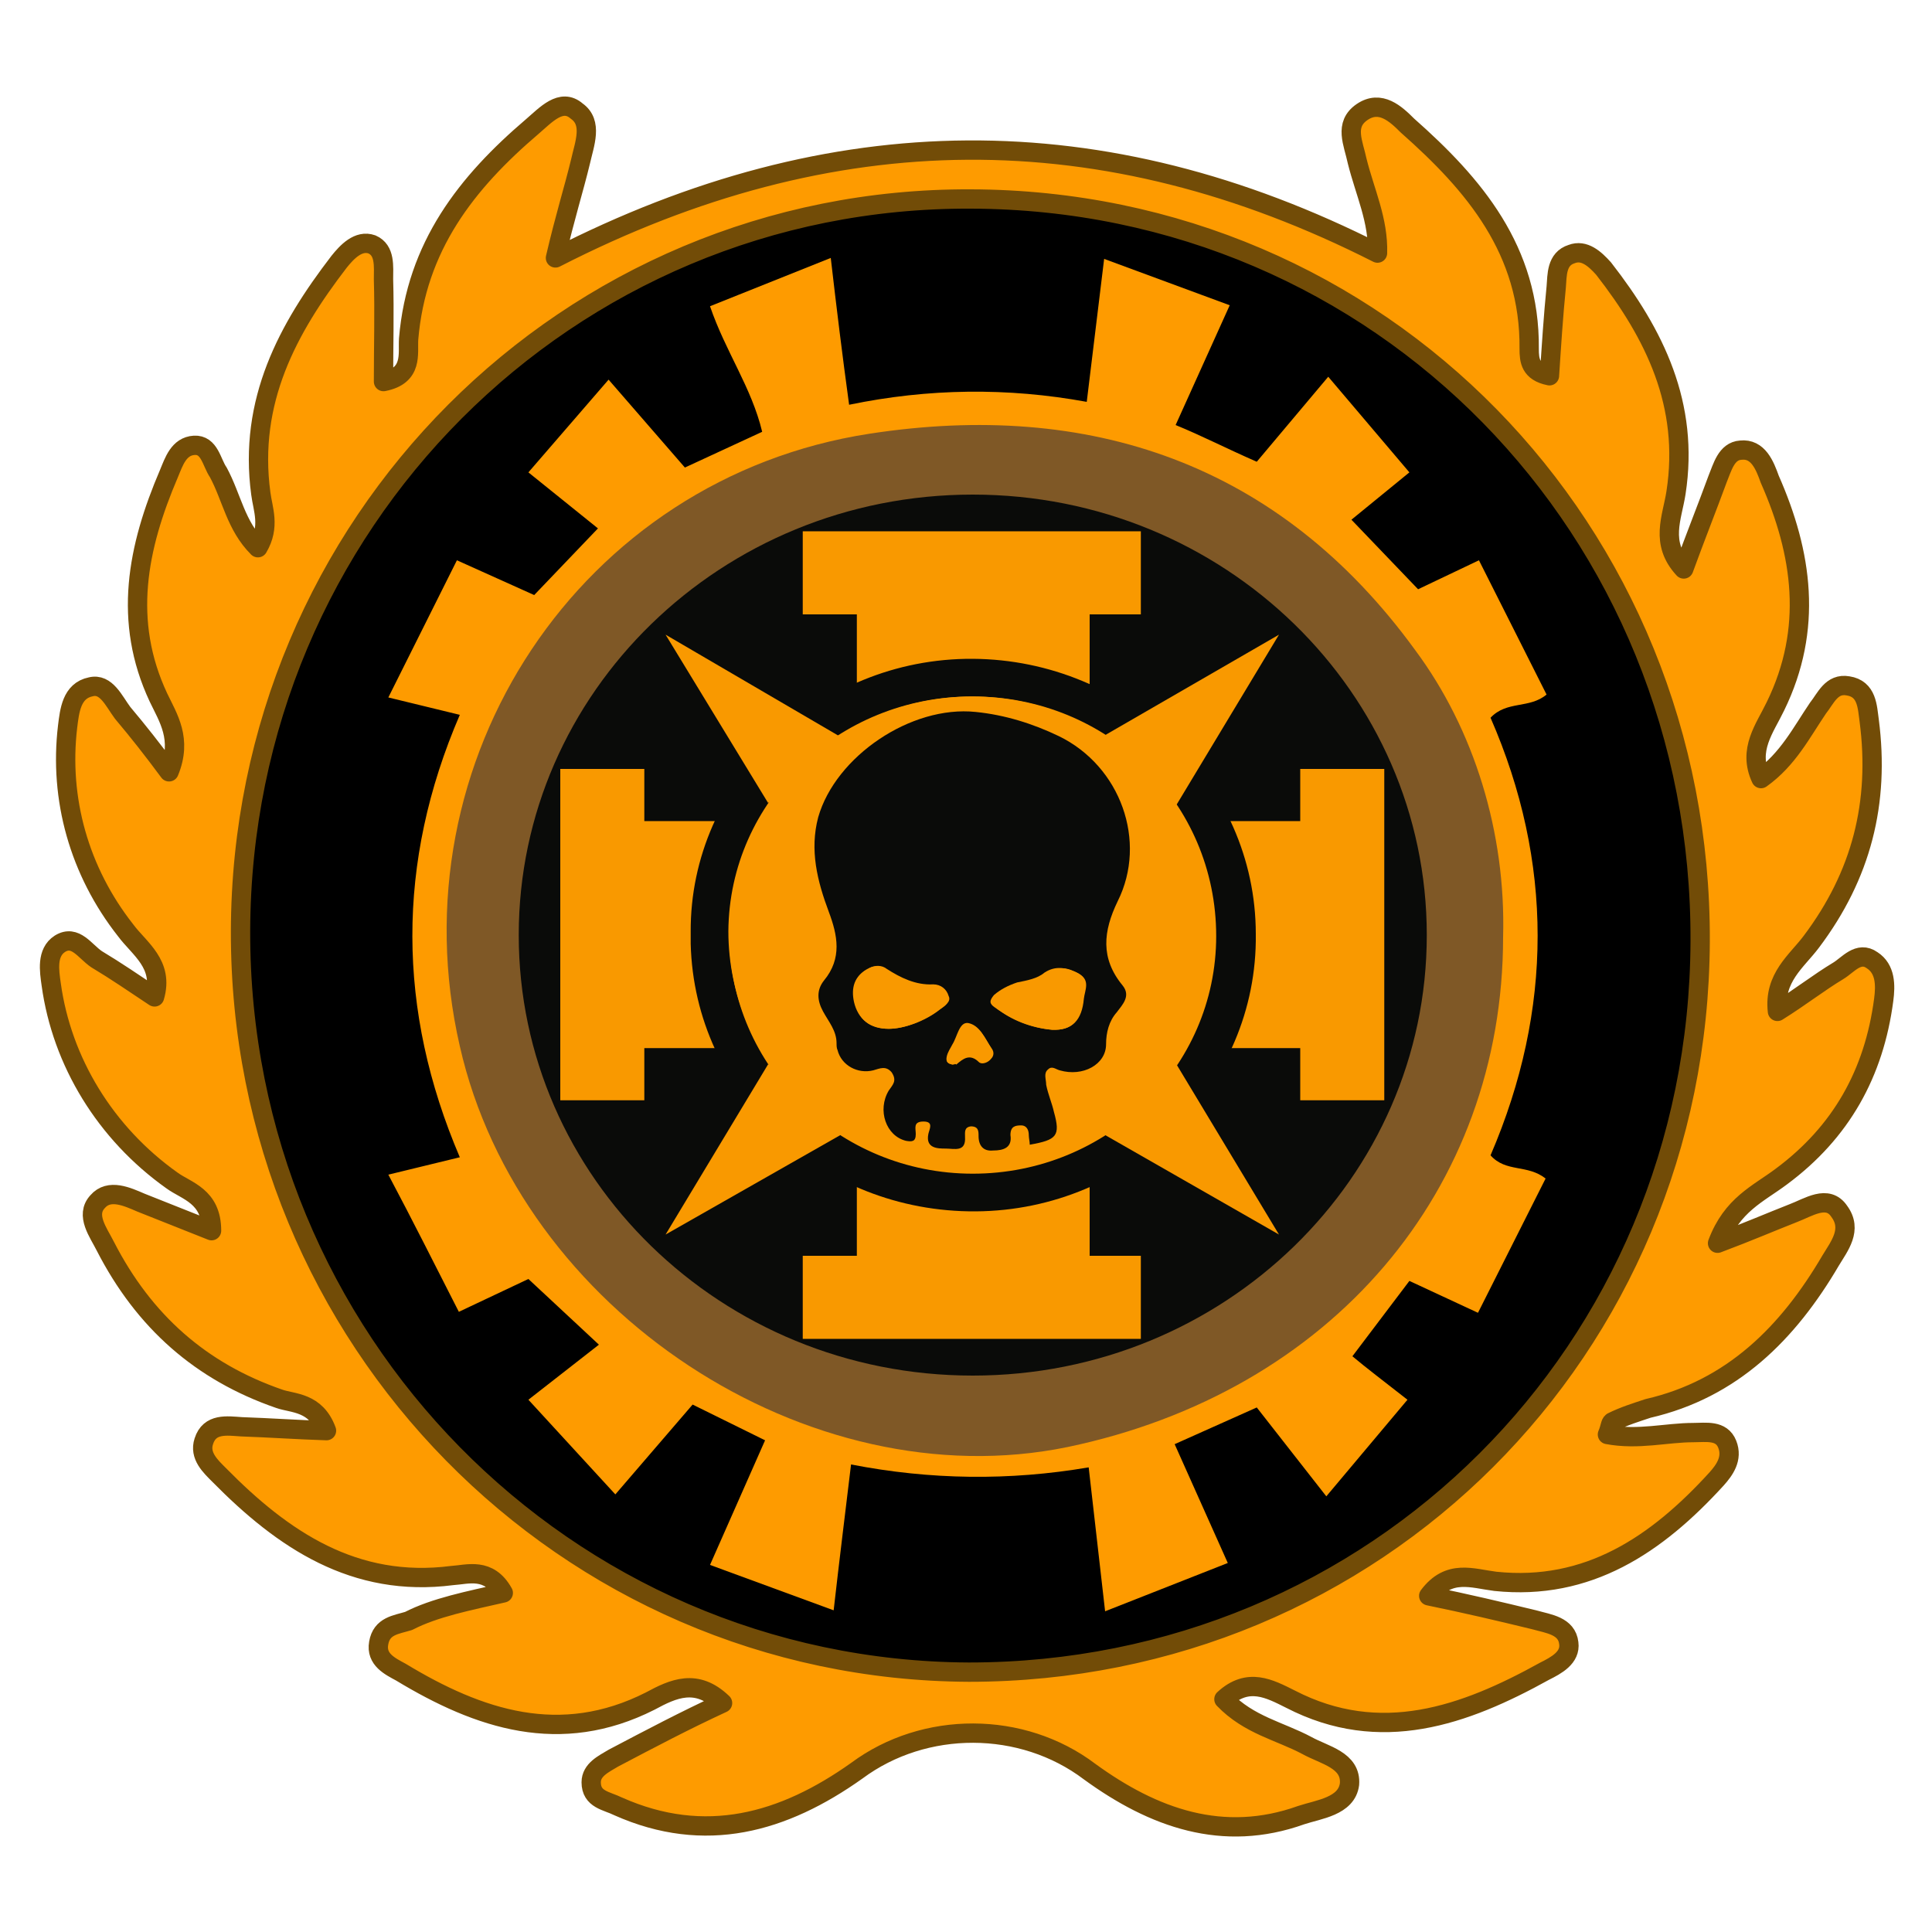
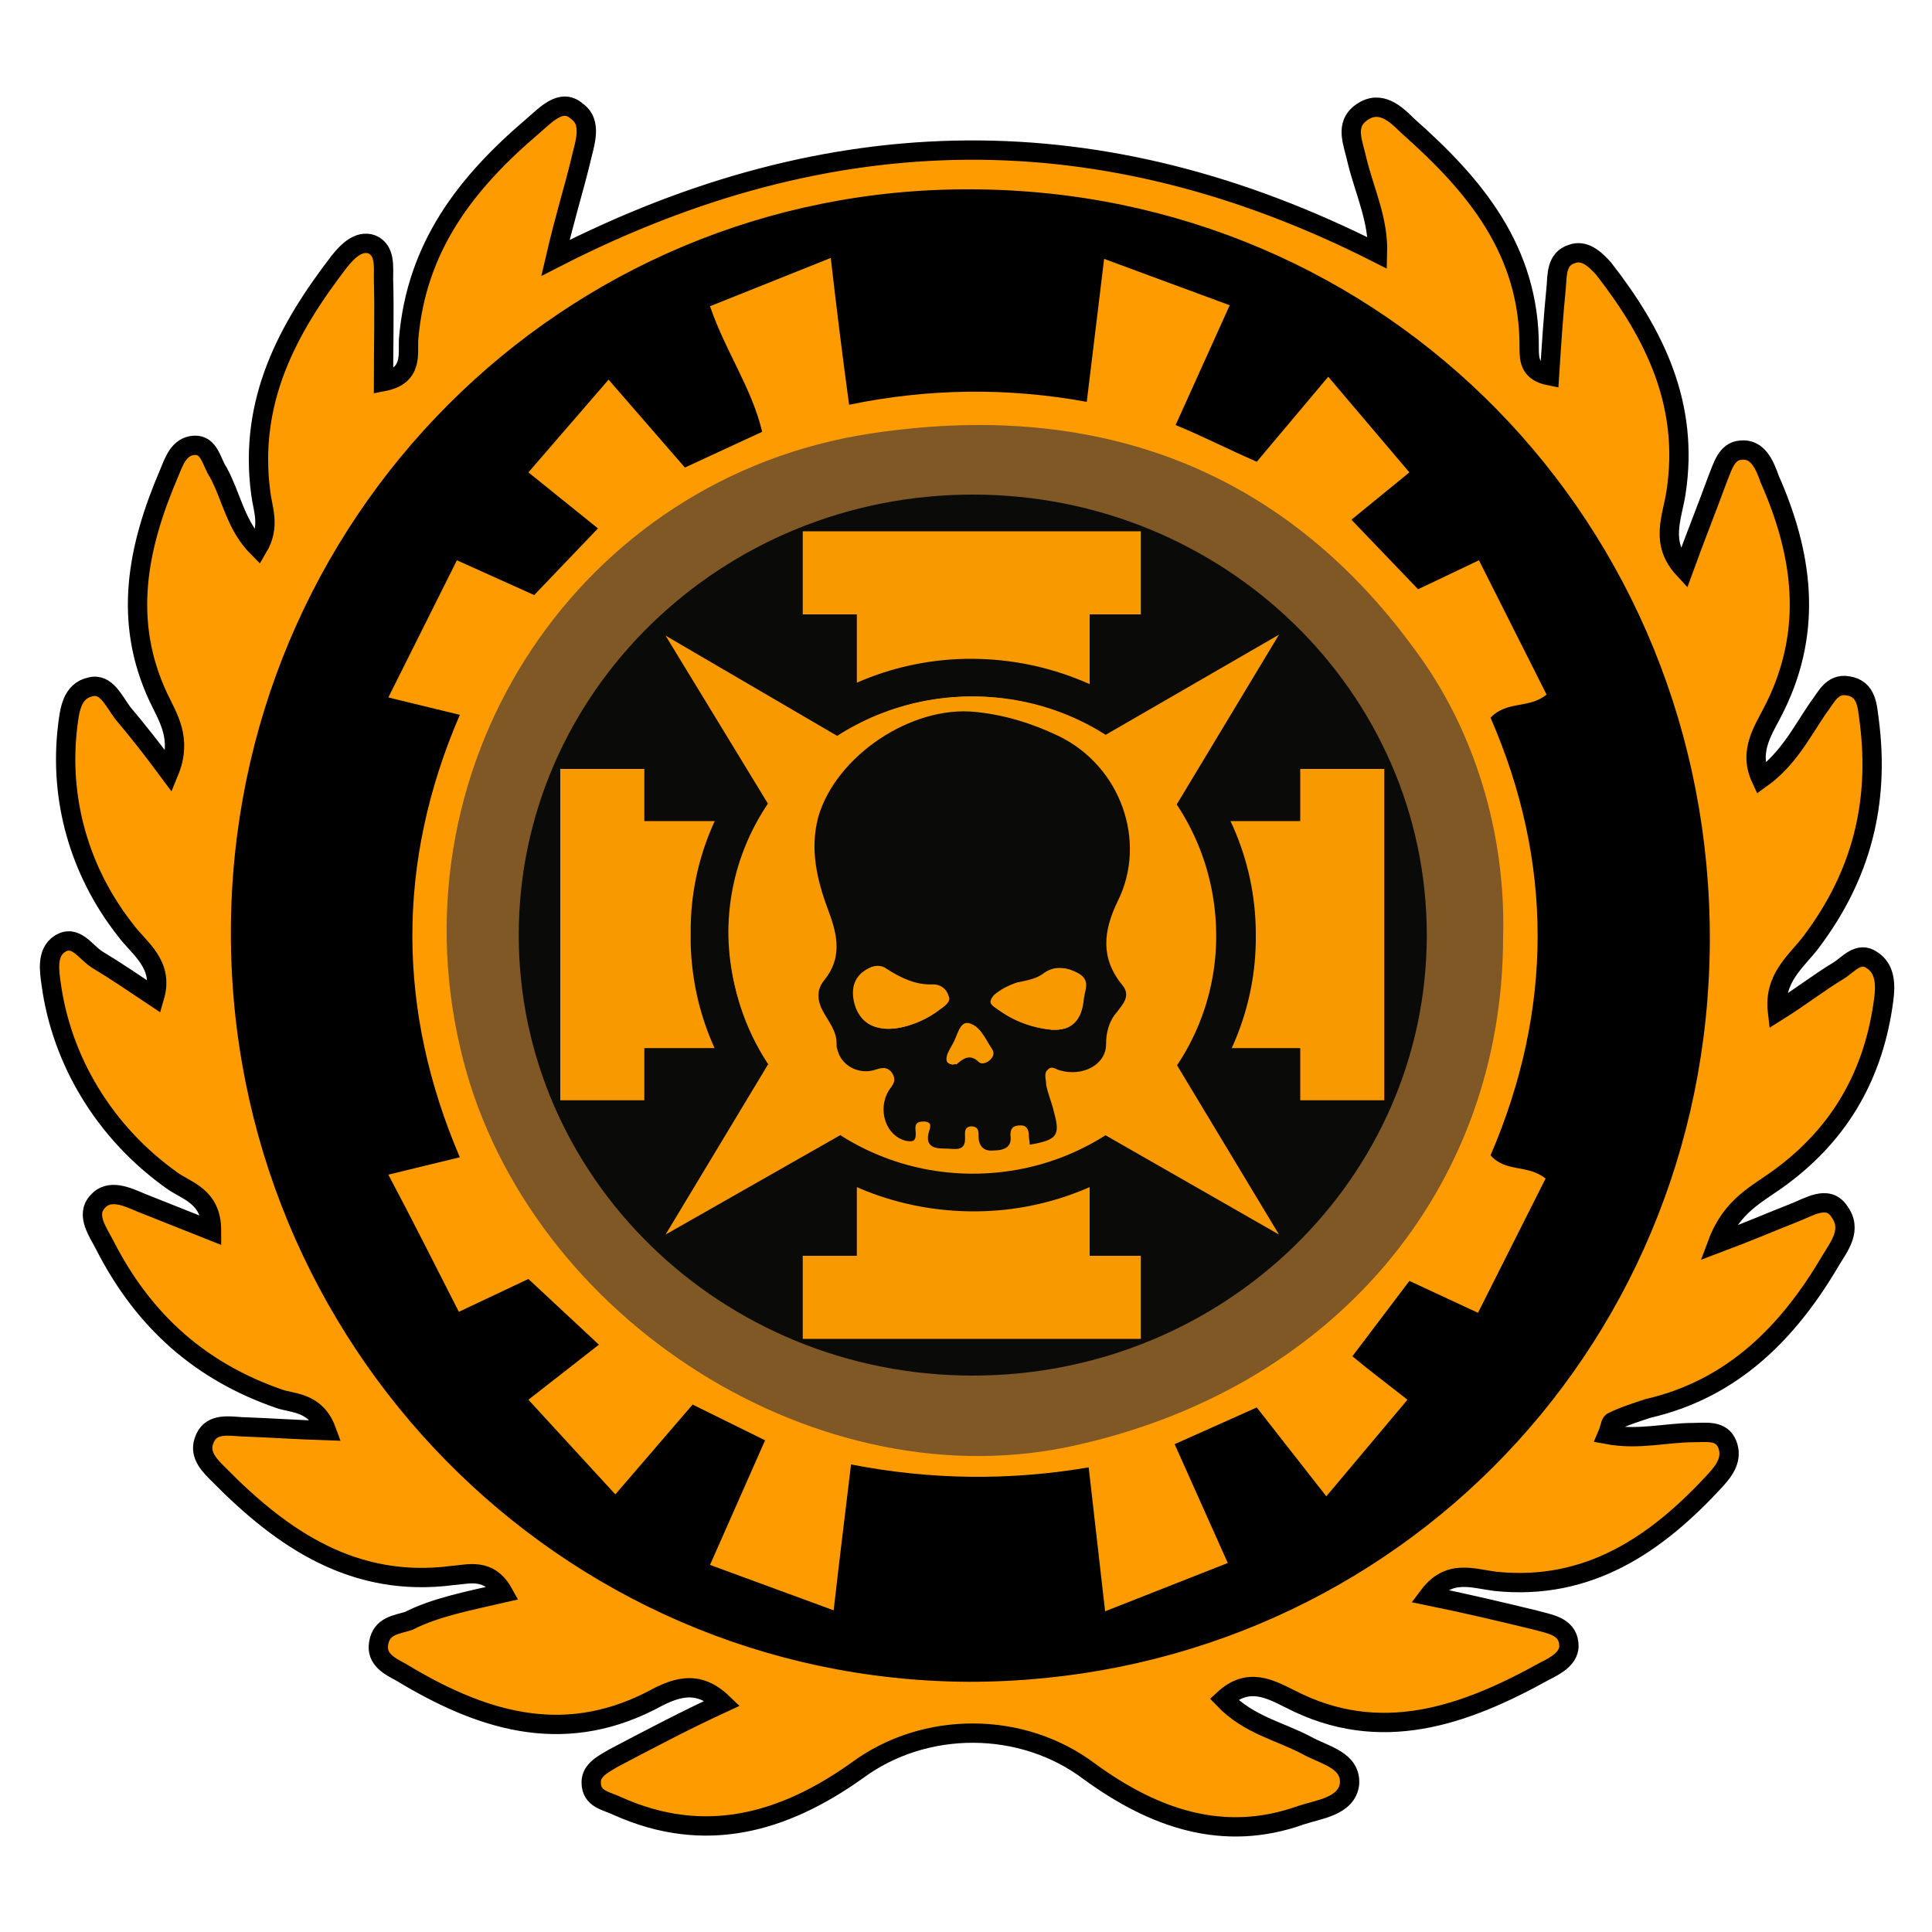
<svg xmlns="http://www.w3.org/2000/svg" version="1.1" id="Слой_1" x="0px" y="0px" viewBox="0 0 200 200" style="enable-background:new 0 0 200 200;" xml:space="preserve">
  <style type="text/css">
- 	.st0{fill:#FE9B00;stroke:#724C07;stroke-width:2;stroke-linecap:round;stroke-linejoin:round;stroke-miterlimit:10;}
+ 	.st0{fill:#FE9B00;stroke:#000000;stroke-width:2;stroke-miterlimit:10;}
	.st1{fill:#0A0B09;}
	.st2{opacity:0.75;fill:none;stroke:#A57130;stroke-width:10;stroke-miterlimit:10;enable-background:new    ;}
	.st3{fill:#FE9B00;}
	.st4{fill:#F99900;}
</style>
  <ellipse cx="101.7" cy="96.9" rx="77.5" ry="77.5" />
-   <path class="st0" d="M52.1,164.9c-1.5-2.7-3.7-1.9-5.3-1.8c-10.1,1.3-17.5-3.7-24.1-10.4c-0.9-0.9-2.1-2-1.6-3.5  c0.6-1.9,2.4-1.6,3.9-1.5c2.9,0.1,5.7,0.3,8.8,0.4c-1.1-3-3.5-2.8-4.9-3.3c-8.1-2.8-14-8-18-15.8c-0.7-1.4-2.1-3.2-0.8-4.6  c1.2-1.4,3.1-0.5,4.5,0.1l7.3,2.9c0-3.6-2.6-4.1-4.1-5.2c-6.9-4.9-11.4-12.3-12.5-20.3c-0.2-1.4-0.5-3.3,0.9-4.2  c1.6-1,2.6,0.8,3.8,1.6c2,1.2,3.9,2.5,6,3.9c1-3.4-1.6-5-3-6.9c-4.8-6.1-6.9-13.6-6-21.1c0.2-1.6,0.4-3.7,2.4-4.1  c1.6-0.4,2.4,1.5,3.3,2.7c1.6,1.9,3.1,3.8,4.8,6.1c1.4-3.4-0.1-5.6-1.1-7.7c-3.7-7.9-2.2-15.5,1.1-23.2c0.5-1.2,1-2.8,2.6-2.9  c1.6-0.1,1.8,1.8,2.5,2.8c1.4,2.6,1.8,5.5,4.1,7.8c1.3-2.2,0.5-4,0.3-5.6c-1.3-9.6,2.8-17.1,8.1-24c0.8-1,2-2.3,3.4-1.8  c1.4,0.6,1.2,2.3,1.2,3.6c0.1,3.5,0,6.9,0,10.6c3.1-0.6,2.5-2.9,2.6-4.4c0.8-9.6,6-16.2,12.8-22c1.4-1.2,3-3,4.6-1.6  c1.7,1.2,0.8,3.4,0.4,5.2c-0.7,2.9-1.6,5.7-2.6,10c28.7-14.7,56.7-14.9,85.1-0.5c0.1-3.4-1.3-6.3-2.1-9.5c-0.4-1.9-1.4-3.8,0.5-5.1  c1.9-1.3,3.5,0.2,4.7,1.4c6.9,6.1,12.7,12.9,12.6,23.1c0,1.2,0.1,2.4,2.1,2.8c0.2-3.1,0.4-6.2,0.7-9.2c0.1-1.2,0-2.9,1.6-3.4  c1.3-0.5,2.4,0.5,3.3,1.5c5.3,6.8,8.9,14.1,7.5,23.2c-0.4,2.6-1.7,5.2,0.8,7.9c1.2-3.3,2.4-6.3,3.5-9.3c0.5-1.2,0.9-2.9,2.4-3  c1.8-0.2,2.5,1.6,3,3c3.4,7.7,4.5,15.5,0.6,23.5c-1.1,2.3-2.9,4.5-1.5,7.5c2.8-2,4.2-4.8,5.9-7.3c0.8-1,1.4-2.6,3.1-2.3  c2,0.3,2,2.2,2.2,3.6c1.1,8.5-0.8,16-6,22.9c-1.5,2-3.9,3.7-3.5,7.2c2.4-1.5,4.3-3,6.3-4.2c1-0.6,2.1-2.1,3.5-1.1  c1.4,0.9,1.4,2.6,1.2,4.1c-1,7.6-4.4,13.7-10.6,18.3c-2.4,1.8-5.1,2.9-6.6,6.9c3.2-1.2,5.5-2.2,7.8-3.1c1.6-0.6,3.6-2,4.8-0.2  c1.4,1.9,0,3.6-0.9,5.1c-4.4,7.5-10.2,13.3-18.9,15.3c-1.2,0.4-2.5,0.8-3.7,1.4c-0.2,0.1-0.2,0.6-0.5,1.3c3.2,0.6,6.1-0.2,8.9-0.2  c1.3,0,2.9-0.3,3.5,1.2s-0.3,2.7-1.1,3.6c-6.2,6.8-13.3,11.6-22.9,10.6c-2.4-0.3-4.8-1.3-6.9,1.5c3.9,0.8,7.3,1.6,11,2.5  c1.4,0.4,3.3,0.6,3.5,2.4c0.2,1.5-1.3,2.3-2.5,2.9c-8.3,4.6-17,7.7-26.3,2.9c-2.2-1.1-4.4-2.3-6.9,0c2.6,2.7,5.8,3.3,8.6,4.8  c1.8,1,4.6,1.5,4.4,4c-0.3,2.3-3.2,2.6-5,3.2c-8.1,2.9-15.3,0.3-21.9-4.5c-7-5.3-17.1-5.3-24.1-0.1c-7.6,5.4-15.7,7.7-24.7,3.7  c-1.2-0.6-2.8-0.7-2.8-2.5c0-1.3,1.3-1.9,2.3-2.5c3.8-2,7.4-3.9,11.3-5.7c-2.7-2.6-5.1-1.5-7.5-0.2c-9.3,4.7-17.7,1.9-25.8-3  c-1.1-0.6-2.6-1.3-2.3-3c0.3-1.8,1.8-1.9,3.1-2.3C45,166.4,48.6,165.7,52.1,164.9z M176,97.5c0.2-42.7-33.1-76.8-75.5-76.9  C58.8,20.4,25,54.2,24.9,96.4c-0.1,42.2,33.6,76.5,75.4,76.7C142.4,173.1,175.8,139.8,176,97.5z" />
+   <path class="st0" d="M52.1,164.9c-1.5-2.7-3.7-1.9-5.3-1.8c-10.1,1.3-17.5-3.7-24.1-10.4c-0.9-0.9-2.1-2-1.6-3.5  c0.6-1.9,2.4-1.6,3.9-1.5c2.9,0.1,5.7,0.3,8.8,0.4c-1.1-3-3.5-2.8-4.9-3.3c-8.1-2.8-14-8-18-15.8c-0.7-1.4-2.1-3.2-0.8-4.6  c1.2-1.4,3.1-0.5,4.5,0.1l7.3,2.9c0-3.6-2.6-4.1-4.1-5.2c-6.9-4.9-11.4-12.3-12.5-20.3c-0.2-1.4-0.5-3.3,0.9-4.2  c1.6-1,2.6,0.8,3.8,1.6c2,1.2,3.9,2.5,6,3.9c1-3.4-1.6-5-3-6.9c-4.8-6.1-6.9-13.6-6-21.1c0.2-1.6,0.4-3.7,2.4-4.1  c1.6-0.4,2.4,1.5,3.3,2.7c1.6,1.9,3.1,3.8,4.8,6.1c1.4-3.4-0.1-5.6-1.1-7.7c-3.7-7.9-2.2-15.5,1.1-23.2c0.5-1.2,1-2.8,2.6-2.9  c1.6-0.1,1.8,1.8,2.5,2.8c1.4,2.6,1.8,5.5,4.1,7.8c1.3-2.2,0.5-4,0.3-5.6c-1.3-9.6,2.8-17.1,8.1-24c0.8-1,2-2.3,3.4-1.8  c1.4,0.6,1.2,2.3,1.2,3.6c0.1,3.5,0,6.9,0,10.6c3.1-0.6,2.5-2.9,2.6-4.4c0.8-9.6,6-16.2,12.8-22c1.4-1.2,3-3,4.6-1.6  c1.7,1.2,0.8,3.4,0.4,5.2c-0.7,2.9-1.6,5.7-2.6,10c28.7-14.7,56.7-14.9,85.1-0.5c0.1-3.4-1.3-6.3-2.1-9.5c-0.4-1.9-1.4-3.8,0.5-5.1  s3.5,0.2,4.7,1.4c6.9,6.1,12.7,12.9,12.6,23.1c0,1.2,0.1,2.4,2.1,2.8c0.2-3.1,0.4-6.2,0.7-9.2c0.1-1.2,0-2.9,1.6-3.4  c1.3-0.5,2.4,0.5,3.3,1.5c5.3,6.8,8.9,14.1,7.5,23.2c-0.4,2.6-1.7,5.2,0.8,7.9c1.2-3.3,2.4-6.3,3.5-9.3c0.5-1.2,0.9-2.9,2.4-3  c1.8-0.2,2.5,1.6,3,3c3.4,7.7,4.5,15.5,0.6,23.5c-1.1,2.3-2.9,4.5-1.5,7.5c2.8-2,4.2-4.8,5.9-7.3c0.8-1,1.4-2.6,3.1-2.3  c2,0.3,2,2.2,2.2,3.6c1.1,8.5-0.8,16-6,22.9c-1.5,2-3.9,3.7-3.5,7.2c2.4-1.5,4.3-3,6.3-4.2c1-0.6,2.1-2.1,3.5-1.1  c1.4,0.9,1.4,2.6,1.2,4.1c-1,7.6-4.4,13.7-10.6,18.3c-2.4,1.8-5.1,2.9-6.6,6.9c3.2-1.2,5.5-2.2,7.8-3.1c1.6-0.6,3.6-2,4.8-0.2  c1.4,1.9,0,3.6-0.9,5.1c-4.4,7.5-10.2,13.3-18.9,15.3c-1.2,0.4-2.5,0.8-3.7,1.4c-0.2,0.1-0.2,0.6-0.5,1.3c3.2,0.6,6.1-0.2,8.9-0.2  c1.3,0,2.9-0.3,3.5,1.2s-0.3,2.7-1.1,3.6c-6.2,6.8-13.3,11.6-22.9,10.6c-2.4-0.3-4.8-1.3-6.9,1.5c3.9,0.8,7.3,1.6,11,2.5  c1.4,0.4,3.3,0.6,3.5,2.4c0.2,1.5-1.3,2.3-2.5,2.9c-8.3,4.6-17,7.7-26.3,2.9c-2.2-1.1-4.4-2.3-6.9,0c2.6,2.7,5.8,3.3,8.6,4.8  c1.8,1,4.6,1.5,4.4,4c-0.3,2.3-3.2,2.6-5,3.2c-8.1,2.9-15.3,0.3-21.9-4.5c-7-5.3-17.1-5.3-24.1-0.1C81.1,188.7,73,191,64,187  c-1.2-0.6-2.8-0.7-2.8-2.5c0-1.3,1.3-1.9,2.3-2.5c3.8-2,7.4-3.9,11.3-5.7c-2.7-2.6-5.1-1.5-7.5-0.2c-9.3,4.7-17.7,1.9-25.8-3  c-1.1-0.6-2.6-1.3-2.3-3c0.3-1.8,1.8-1.9,3.1-2.3C45,166.4,48.6,165.7,52.1,164.9z M176,97.5c0.2-42.7-33.1-76.8-75.5-76.9  C58.8,20.4,25,54.2,24.9,96.4s33.6,76.5,75.4,76.7C142.4,173.1,175.8,139.8,176,97.5z" />
  <ellipse class="st1" cx="100.7" cy="96.8" rx="55.6" ry="54.4" />
  <ellipse class="st2" cx="100.7" cy="96.8" rx="52" ry="50.6" />
  <path class="st3" d="M54.7,144.9l7.3-5.7l-7.3-6.8l-7.2,3.4c-2.4-4.7-4.7-9.3-7.3-14.2l7.4-1.8c-6.5-15.2-6.6-30.5,0-45.8l-7.4-1.8  L47.3,58l8,3.6l6.6-6.9l-7.2-5.8l8.3-9.6l7.9,9.1l8-3.7c-1.1-4.6-3.8-8.3-5.4-13l12.5-5c0.6,5.2,1.2,10.1,1.9,15.2  c8.2-1.7,16.4-1.8,24.6-0.3l1.8-14.8l13,4.8L121.7,44c2.7,1.1,5.2,2.4,8.4,3.8l7.4-8.8l8.4,9.9l-6,4.9l6.9,7.2l6.3-3l7,13.9  c-1.8,1.5-4.1,0.6-5.8,2.4c6.5,14.9,6.5,30.2,0,45.3c1.6,1.8,3.8,0.9,5.7,2.4l-7,13.9l-7.1-3.3l-5.9,7.8c1.3,1.1,3.4,2.7,5.7,4.5  l-8.4,10l-7.2-9.2l-8.5,3.8l5.5,12.3l-12.7,5l-1.7-14.9c-8.2,1.4-16.4,1.3-24.6-0.3c-0.6,5-1.2,9.8-1.8,15.1L73.5,162l5.7-12.9  l-7.5-3.7l-8,9.3L54.7,144.9z M155.6,97c0.3-10.8-3-21.5-9.1-29.7C132.4,47.9,112.7,41.4,90,44.9c-29.9,4.6-49.2,33.8-42.4,63.4  c6.2,27.4,36.1,47,62.9,41.5C137.8,144.1,155.6,123.2,155.6,97L155.6,97z" />
  <rect x="88.7" y="122.5" class="st4" width="24.1" height="8.6" />
  <rect x="83.1" y="130" class="st4" width="35" height="8.6" />
  <rect x="65.7" y="85" class="st4" width="8.7" height="23.5" />
  <rect x="58" y="79.6" class="st4" width="8.7" height="34.3" />
  <rect x="126.9" y="85" class="st4" width="8.7" height="23.5" />
  <rect x="134.6" y="79.6" class="st4" width="8.7" height="34.3" />
  <rect x="88.7" y="62.5" class="st4" width="24.1" height="8.6" />
  <rect x="83.1" y="55" class="st4" width="35" height="8.6" />
  <ellipse class="st4" cx="100.7" cy="96.8" rx="27.6" ry="27" />
  <path class="st1" d="M130,96.7c0.2,15.7-12.9,28.6-29,28.7c-16,0.1-29.1-12.1-29.5-27.7v-1.2c-0.1-15.6,13.2-28.4,29.2-28.3  S130,81,130,96.7z M125.6,96.6c0-13.5-11.2-24.5-25-24.5S75.5,82.9,75.4,96.4c0,13.5,11.2,24.5,25,24.5l0,0  C114.3,120.9,125.5,110,125.6,96.6L125.6,96.6z" />
  <path class="st4" d="M125.9,96.9c0,13.6-11.3,24.6-25.2,24.6s-25.2-11.1-25.2-24.7s11.3-24.7,25.2-24.7l0,0  C114.7,72.1,125.9,83.1,125.9,96.9z M106.8,119c2.8-0.5,3.1-1,2.6-3.6c-0.2-1-0.6-1.9-0.8-2.8c-0.2-0.5-0.4-1,0.2-1.6  c0.5-0.4,0.8,0,1.2,0.1c2.4,0.7,4.8-0.6,4.8-2.7c0-1.2,0.4-2.4,1.1-3.3c0.5-0.7,1.5-1.6,0.6-2.8c-2.2-2.8-2-5.7-0.5-8.8  c3.1-6.3,0.2-14.2-6.1-17.3c-2.8-1.3-5.7-2.2-8.6-2.5c-6.7-0.7-14.6,4.6-16.4,11c-0.9,3.5-0.2,6.7,1.1,10c0.8,2.4,1.5,4.8-0.5,7.1  c-0.8,1-0.6,2.1-0.1,3.3c0.5,1,1.3,2.1,1.4,3.3c0,1.6,1.5,3.1,3.1,3l0,0c0.2,0,0.5,0,0.8-0.1c0.7-0.1,1.4-0.6,1.9,0.2  c0.5,0.8,0.1,1.3-0.3,1.9c-1.3,1.9-0.2,4.8,1.8,5.2c0.6,0.1,1.1,0.1,1-0.7c0-0.5-0.2-1.3,0.8-1.3c1.1,0,0.6,0.8,0.5,1.3  c-0.2,1.5,0.8,1.5,1.8,1.5c0.9,0,2.1,0.4,2-1.2c0-0.5-0.1-1,0.6-1.1c0.8-0.1,0.8,0.4,0.8,1c0,1,0.5,1.6,1.5,1.5  c1.1-0.1,1.9-0.3,1.8-1.6c-0.1-0.8,0.5-0.9,1.1-1c0.7,0,0.8,0.4,0.8,1C106.7,118.4,106.7,118.7,106.8,119L106.8,119z" />
-   <path class="st1" d="M106.6,118.5c0-0.3-0.1-0.7-0.1-1c0-0.5-0.2-1-0.8-1c-0.6,0-1.1,0.1-1.1,1c0.2,1.3-0.7,1.6-1.8,1.6  c-1,0.1-1.5-0.5-1.5-1.5c0-0.5,0-1-0.8-1c-0.7,0.1-0.6,0.6-0.6,1.1c0.1,1.6-1.1,1.2-2,1.2c-0.8,0-2.1,0-1.8-1.5  c0.1-0.5,0.6-1.3-0.5-1.3s-0.8,0.7-0.8,1.3c0,0.8-0.4,0.8-1,0.7c-2.1-0.5-3-3.2-1.8-5.2c0.4-0.6,0.9-1,0.3-1.9  c-0.6-0.7-1.2-0.4-1.9-0.2c-1.6,0.4-3.3-0.5-3.7-2.1c-0.1-0.2-0.1-0.5-0.1-0.7c0-1.3-0.8-2.2-1.4-3.3c-0.6-1.1-0.7-2.2,0.1-3.2  c1.9-2.3,1.4-4.7,0.5-7.1c-1.2-3.2-2-6.4-1.1-9.8c1.8-6.3,9.6-11.6,16.3-10.9c3,0.3,5.9,1.2,8.6,2.5c6.4,3.1,9.2,10.9,6.1,17.1  c-1.5,3.1-1.8,5.9,0.5,8.7c0.9,1.1,0,2-0.6,2.8c-0.8,0.9-1.1,2.1-1.1,3.3c0,2.1-2.4,3.4-4.8,2.7c-0.4-0.1-0.8-0.5-1.2-0.1  c-0.5,0.4-0.2,1-0.2,1.6c0.2,1,0.6,1.9,0.8,2.8C109.8,117.6,109.4,118,106.6,118.5z M108.9,106.6c2.1,0.1,3.1-1,3.3-3.2  c0.1-0.9,0.7-1.9-0.5-2.6c-1.1-0.6-2.1-0.9-3.4,0c-0.8,0.6-1.8,0.7-2.8,1c-0.9,0.2-1.8,0.7-2.4,1.3c-0.6,0.5-0.5,0.8,0.1,1.3  C104.7,105.6,106.7,106.4,108.9,106.6L108.9,106.6z M92,106.5c1.6,0,3.7-0.8,5.4-2.1c0.4-0.3,1.1-0.7,0.8-1.3  c-0.2-0.7-0.8-1.2-1.6-1.2c-1.8,0.1-3.4-0.7-4.8-1.6c-0.5-0.4-1.2-0.4-1.8-0.1c-1.5,0.7-1.8,2-1.5,3.4  C88.8,105.6,90.1,106.5,92,106.5L92,106.5z M98.6,110.2c0.2,0,0.2,0,0.3-0.1c0.8-0.7,1.5-1.2,2.4-0.2c0.2,0.2,0.8,0,1.2-0.4  c0.3-0.3,0.3-0.7,0.1-1c-0.6-1-1.2-2.4-2.4-2.6c-0.9-0.1-1.1,1.4-1.6,2.2c-0.2,0.4-0.5,0.8-0.6,1.3  C97.9,109.9,98.1,110.1,98.6,110.2L98.6,110.2z" />
+   <path class="st1" d="M106.6,118.5c0-0.3-0.1-0.7-0.1-1c0-0.5-0.2-1-0.8-1c-0.6,0-1.1,0.1-1.1,1c0.2,1.3-0.7,1.6-1.8,1.6  c-1,0.1-1.5-0.5-1.5-1.5c0-0.5,0-1-0.8-1c-0.7,0.1-0.6,0.6-0.6,1.1c0.1,1.6-1.1,1.2-2,1.2c-0.8,0-2.1,0-1.8-1.5  c0.1-0.5,0.6-1.3-0.5-1.3s-0.8,0.7-0.8,1.3c0,0.8-0.4,0.8-1,0.7c-2.1-0.5-3-3.2-1.8-5.2c0.4-0.6,0.9-1,0.3-1.9  c-0.6-0.7-1.2-0.4-1.9-0.2c-1.6,0.4-3.3-0.5-3.7-2.1c-0.1-0.2-0.1-0.5-0.1-0.7c0-1.3-0.8-2.2-1.4-3.3c-0.6-1.1-0.7-2.2,0.1-3.2  c1.9-2.3,1.4-4.7,0.5-7.1c-1.2-3.2-2-6.4-1.1-9.8c1.8-6.3,9.6-11.6,16.3-10.9c3,0.3,5.9,1.2,8.6,2.5c6.4,3.1,9.2,10.9,6.1,17.1  c-1.5,3.1-1.8,5.9,0.5,8.7c0.9,1.1,0,2-0.6,2.8c-0.8,0.9-1.1,2.1-1.1,3.3c0,2.1-2.4,3.4-4.8,2.7c-0.4-0.1-0.8-0.5-1.2-0.1  c-0.5,0.4-0.2,1-0.2,1.6c0.2,1,0.6,1.9,0.8,2.8C109.8,117.6,109.4,118,106.6,118.5z M108.9,106.6c2.1,0.1,3.1-1,3.3-3.2  c0.1-0.9,0.7-1.9-0.5-2.6c-1.1-0.6-2.1-0.9-3.4,0c-0.8,0.6-1.8,0.7-2.8,1c-0.9,0.2-1.8,0.7-2.4,1.3c-0.6,0.5-0.5,0.8,0.1,1.3  C104.7,105.6,106.7,106.4,108.9,106.6L108.9,106.6z M92,106.5c1.6,0,3.7-0.8,5.4-2.1c0.4-0.3,1.1-0.7,0.8-1.3  c-0.2-0.7-0.8-1.2-1.6-1.2c-1.8,0.1-3.4-0.7-4.8-1.6c-0.5-0.4-1.2-0.4-1.8-0.1c-1.5,0.7-1.8,2-1.5,3.4  C88.8,105.6,90.1,106.5,92,106.5L92,106.5z M98.6,110.2c0.2,0,0.2,0,0.3-0.1c0.8-0.7,1.5-1.2,2.4-0.2c0.2,0.2,0.8,0,1.2-0.4  c0.3-0.3,0.3-0.7,0.1-1c-0.6-1-1.2-2.4-2.4-2.6c-0.9-0.1-1.1,1.4-1.6,2.2c-0.2,0.4-0.5,0.8-0.6,1.3S98.1,110.1,98.6,110.2  L98.6,110.2z" />
  <path class="st4" d="M108.9,106.6c-2.1-0.2-4.1-1-5.9-2.3c-0.6-0.4-0.6-0.7-0.1-1.3c0.7-0.6,1.5-1,2.4-1.3c1-0.2,2.1-0.4,2.8-1  c1.2-0.8,2.3-0.5,3.4,0c1.3,0.7,0.6,1.7,0.5,2.6C112,105.6,111,106.7,108.9,106.6z" />
  <path class="st4" d="M92,106.5c-1.9,0-3.2-1-3.6-2.8c-0.3-1.4,0-2.7,1.5-3.4c0.5-0.4,1.3-0.3,1.8,0.1c1.5,1,3,1.6,4.8,1.6  c0.8,0,1.5,0.4,1.6,1.2c0.2,0.7-0.4,1-0.8,1.3C95.8,105.7,93.6,106.5,92,106.5z" />
  <path class="st4" d="M98.6,110.2c-0.5-0.1-0.7-0.3-0.5-0.7c0.2-0.4,0.4-0.9,0.6-1.3c0.5-0.7,0.6-2.4,1.6-2.2  c1.1,0.2,1.7,1.6,2.4,2.6c0.2,0.3,0.2,0.7-0.1,1c-0.3,0.4-0.9,0.6-1.2,0.4c-1-1-1.7-0.4-2.4,0.2C98.8,110.1,98.8,110.1,98.6,110.2z" />
  <polygon class="st4" points="82.8,114.2 79.5,110.2 68.9,127.8 87,117.5 " />
  <polygon class="st4" points="118.5,114.2 121.8,110.2 132.4,127.8 114.4,117.5 " />
  <polygon class="st4" points="118.5,79.3 114.4,76.1 132.4,65.7 121.8,83.3 " />
-   <polygon class="st4" points="82.8,79.3 86.7,76.1 68.9,65.7 79.5,83.1 " />
-   <polygon class="st4" points="86.7,76.1 86.9,76.2 86.6,76.3 86.5,76.2 " />
-   <polygon class="st4" points="79.5,83.1 84.5,81.4 86.7,76.1 81.1,78 " />
+   <polygon class="st4" points="82.8,79.4 86.7,76.2 68.9,65.8 79.5,83.2 " />
+   <polygon class="st4" points="86.6,76.2 86.8,76.3 86.5,76.4 86.4,76.3 " />
+   <polygon class="st4" points="79.5,83.1 84.6,81.4 86.8,76.2 81.1,78.1 " />
  <polygon class="st4" points="79.5,110.2 80.5,116.7 87,117.5 84.3,110 " />
  <polygon class="st4" points="114.4,117.5 119.8,116.1 121.8,110.2 117.6,110.2 " />
  <polygon class="st4" points="121.8,83.3 116.2,80.8 114.4,76.1 120.2,77.1 " />
</svg>
